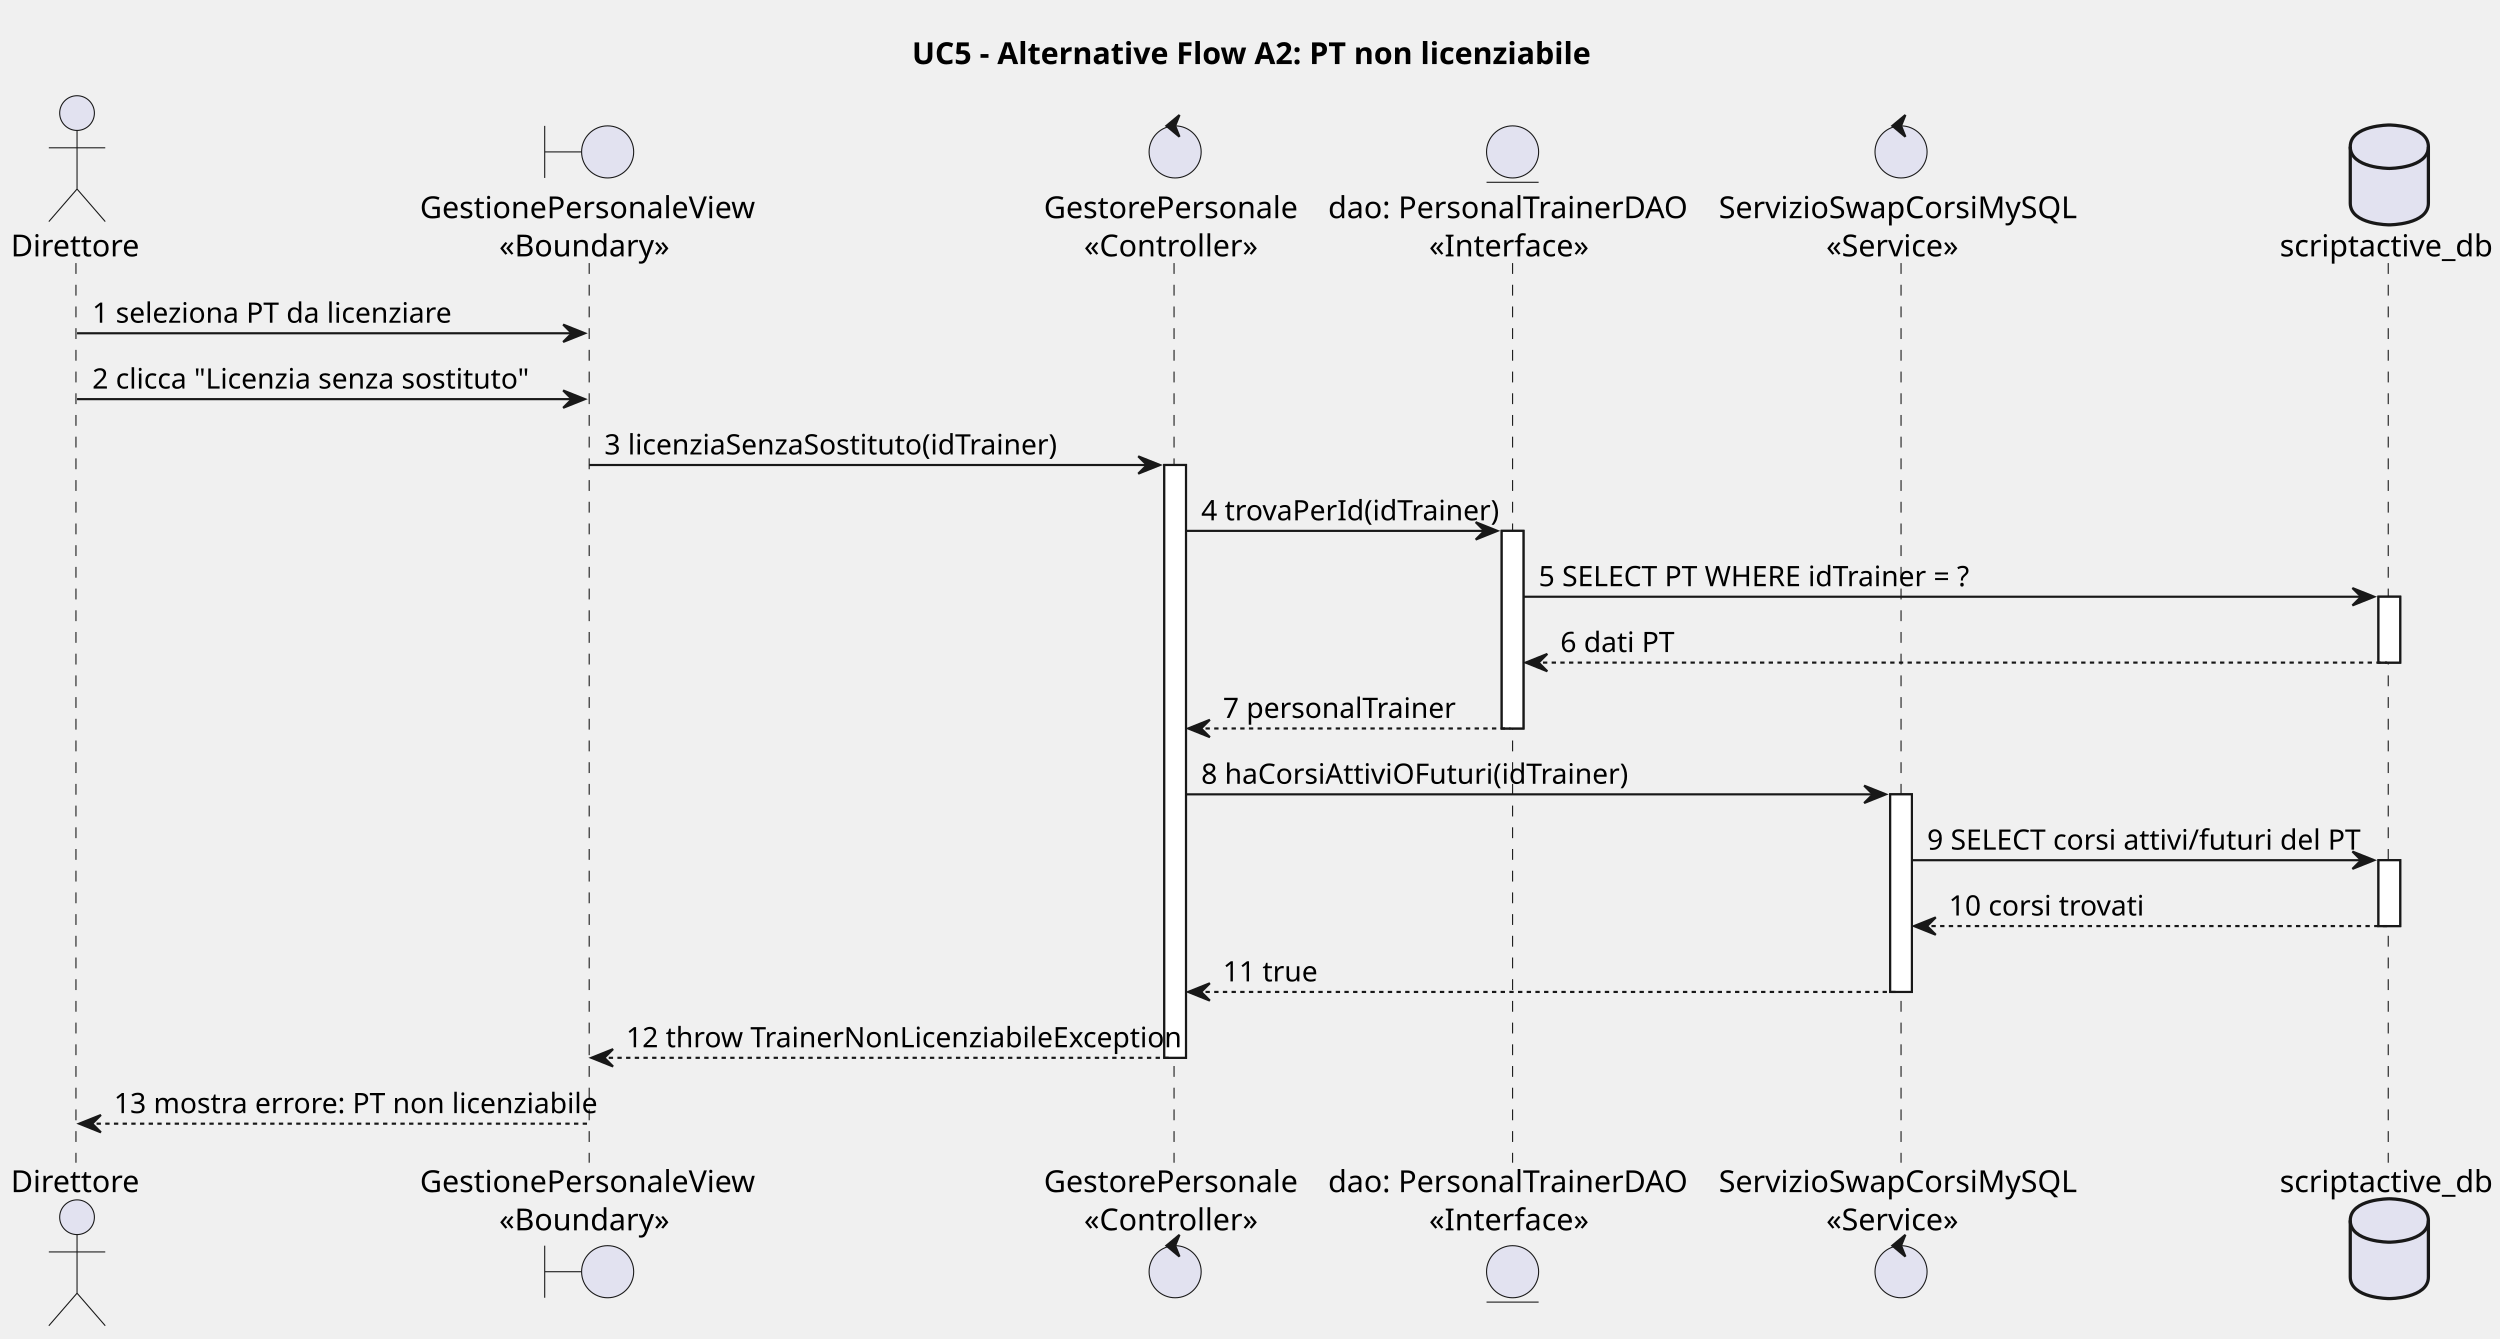
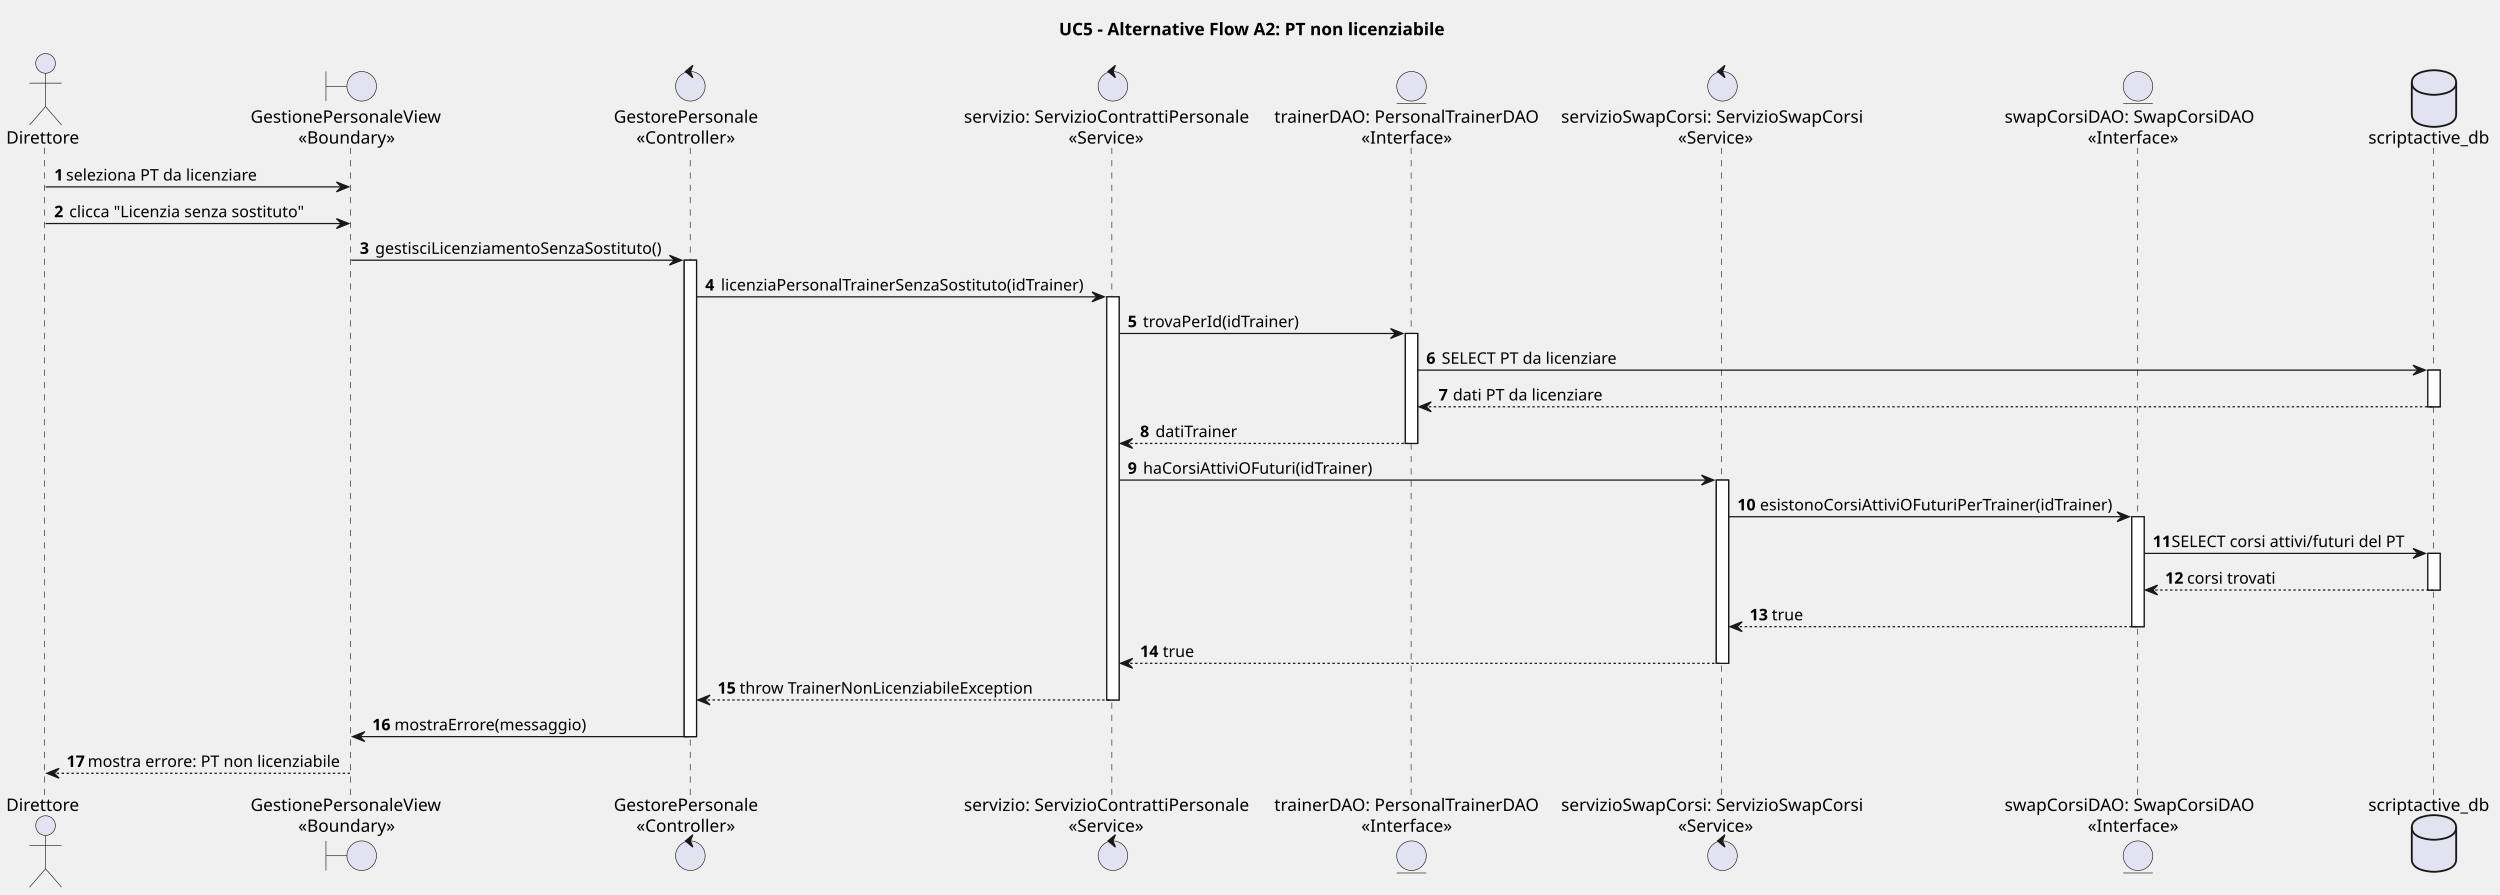
- <svg xmlns="http://www.w3.org/2000/svg" contentStyleType="text/css" height="617px" preserveAspectRatio="none" style="width:1152px;height:617px;background:#FFFFFF;" version="1.1" viewBox="0 0 1152 617" width="1152px" zoomAndPan="magnify">
+ <svg xmlns="http://www.w3.org/2000/svg" contentStyleType="text/css" height="726px" preserveAspectRatio="none" style="width:2028px;height:726px;background:#FFFFFF;" version="1.1" viewBox="0 0 2028 726" width="2028px" zoomAndPan="magnify">
  <defs />
  <g>
-     <text fill="#000000" font-family="sans-serif" font-size="14" font-weight="bold" lengthAdjust="spacing" textLength="315" x="420.25" y="29.533">UC5 - Alternative Flow A2: PT non licenziabile</text>
-     <rect fill="#FFFFFF" height="273.164" style="stroke:#181818;stroke-width:1.0;" width="10" x="536.5" y="214.273" />
-     <rect fill="#FFFFFF" height="91.055" style="stroke:#181818;stroke-width:1.0;" width="10" x="692" y="244.625" />
-     <rect fill="#FFFFFF" height="91.055" style="stroke:#181818;stroke-width:1.0;" width="10" x="871" y="366.031" />
-     <rect fill="#FFFFFF" height="30.352" style="stroke:#181818;stroke-width:1.0;" width="10" x="1096" y="274.977" />
-     <rect fill="#FFFFFF" height="30.352" style="stroke:#181818;stroke-width:1.0;" width="10" x="1096" y="396.383" />
-     <line style="stroke:#181818;stroke-width:0.5;stroke-dasharray:5.0,5.0;" x1="35" x2="35" y1="121.219" y2="535.789" />
-     <line style="stroke:#181818;stroke-width:0.5;stroke-dasharray:5.0,5.0;" x1="271.5" x2="271.5" y1="121.219" y2="535.789" />
-     <line style="stroke:#181818;stroke-width:0.5;stroke-dasharray:5.0,5.0;" x1="541" x2="541" y1="121.219" y2="535.789" />
-     <line style="stroke:#181818;stroke-width:0.5;stroke-dasharray:5.0,5.0;" x1="697" x2="697" y1="121.219" y2="535.789" />
-     <line style="stroke:#181818;stroke-width:0.5;stroke-dasharray:5.0,5.0;" x1="876" x2="876" y1="121.219" y2="535.789" />
-     <line style="stroke:#181818;stroke-width:0.5;stroke-dasharray:5.0,5.0;" x1="1100.5" x2="1100.5" y1="121.219" y2="535.789" />
-     <text fill="#000000" font-family="sans-serif" font-size="14" lengthAdjust="spacing" textLength="55" x="5" y="118.143">Direttore</text>
-     <ellipse cx="35.5" cy="52.109" fill="#E2E2F0" rx="8" ry="8" style="stroke:#181818;stroke-width:0.5;" />
-     <path d="M35.5,60.109 L35.5,87.109 M22.5,68.109 L48.5,68.109 M35.5,87.109 L22.5,102.109 M35.5,87.109 L48.5,102.109 " fill="none" style="stroke:#181818;stroke-width:0.5;" />
-     <text fill="#000000" font-family="sans-serif" font-size="14" lengthAdjust="spacing" textLength="55" x="5" y="549.322">Direttore</text>
-     <ellipse cx="35.5" cy="560.898" fill="#E2E2F0" rx="8" ry="8" style="stroke:#181818;stroke-width:0.5;" />
-     <path d="M35.5,568.898 L35.5,595.898 M22.5,576.898 L48.5,576.898 M35.5,595.898 L22.5,610.898 M35.5,595.898 L48.5,610.898 " fill="none" style="stroke:#181818;stroke-width:0.5;" />
-     <text fill="#000000" font-family="sans-serif" font-size="14" lengthAdjust="spacing" textLength="150" x="193.5" y="100.533">GestionePersonaleView</text>
-     <text fill="#000000" font-family="sans-serif" font-size="14" lengthAdjust="spacing" textLength="77" x="230" y="118.143">«Boundary»</text>
-     <path d="M251,58 L251,82 M251,70 L268,70 " fill="none" style="stroke:#181818;stroke-width:0.5;" />
-     <ellipse cx="280" cy="70" fill="#E2E2F0" rx="12" ry="12" style="stroke:#181818;stroke-width:0.5;" />
-     <text fill="#000000" font-family="sans-serif" font-size="14" lengthAdjust="spacing" textLength="150" x="193.5" y="549.322">GestionePersonaleView</text>
-     <text fill="#000000" font-family="sans-serif" font-size="14" lengthAdjust="spacing" textLength="77" x="230" y="566.932">«Boundary»</text>
-     <path d="M251,574.008 L251,598.008 M251,586.008 L268,586.008 " fill="none" style="stroke:#181818;stroke-width:0.5;" />
-     <ellipse cx="280" cy="586.008" fill="#E2E2F0" rx="12" ry="12" style="stroke:#181818;stroke-width:0.5;" />
-     <text fill="#000000" font-family="sans-serif" font-size="14" lengthAdjust="spacing" textLength="115" x="481" y="100.533">GestorePersonale</text>
-     <text fill="#000000" font-family="sans-serif" font-size="14" lengthAdjust="spacing" textLength="78" x="499.5" y="118.143">«Controller»</text>
-     <ellipse cx="541.5" cy="70" fill="#E2E2F0" rx="12" ry="12" style="stroke:#181818;stroke-width:0.5;" />
-     <polygon fill="#181818" points="537.5,58,543.5,53,541.5,58,543.5,63,537.5,58" style="stroke:#181818;stroke-width:1.0;" />
-     <text fill="#000000" font-family="sans-serif" font-size="14" lengthAdjust="spacing" textLength="115" x="481" y="549.322">GestorePersonale</text>
-     <text fill="#000000" font-family="sans-serif" font-size="14" lengthAdjust="spacing" textLength="78" x="499.5" y="566.932">«Controller»</text>
-     <ellipse cx="541.5" cy="586.008" fill="#E2E2F0" rx="12" ry="12" style="stroke:#181818;stroke-width:0.5;" />
-     <polygon fill="#181818" points="537.5,574.008,543.5,569.008,541.5,574.008,543.5,579.008,537.5,574.008" style="stroke:#181818;stroke-width:1.0;" />
-     <text fill="#000000" font-family="sans-serif" font-size="14" lengthAdjust="spacing" textLength="164" x="612" y="100.533">dao: PersonalTrainerDAO</text>
-     <text fill="#000000" font-family="sans-serif" font-size="14" lengthAdjust="spacing" textLength="71" x="658.5" y="118.143">«Interface»</text>
-     <ellipse cx="697" cy="70" fill="#E2E2F0" rx="12" ry="12" style="stroke:#181818;stroke-width:0.5;" />
-     <line style="stroke:#181818;stroke-width:0.5;" x1="685" x2="709" y1="84" y2="84" />
-     <text fill="#000000" font-family="sans-serif" font-size="14" lengthAdjust="spacing" textLength="164" x="612" y="549.322">dao: PersonalTrainerDAO</text>
-     <text fill="#000000" font-family="sans-serif" font-size="14" lengthAdjust="spacing" textLength="71" x="658.5" y="566.932">«Interface»</text>
-     <ellipse cx="697" cy="586.008" fill="#E2E2F0" rx="12" ry="12" style="stroke:#181818;stroke-width:0.5;" />
-     <line style="stroke:#181818;stroke-width:0.5;" x1="685" x2="709" y1="600.008" y2="600.008" />
-     <text fill="#000000" font-family="sans-serif" font-size="14" lengthAdjust="spacing" textLength="162" x="792" y="100.533">ServizioSwapCorsiMySQL</text>
-     <text fill="#000000" font-family="sans-serif" font-size="14" lengthAdjust="spacing" textLength="63" x="841.5" y="118.143">«Service»</text>
-     <ellipse cx="876" cy="70" fill="#E2E2F0" rx="12" ry="12" style="stroke:#181818;stroke-width:0.5;" />
-     <polygon fill="#181818" points="872,58,878,53,876,58,878,63,872,58" style="stroke:#181818;stroke-width:1.0;" />
-     <text fill="#000000" font-family="sans-serif" font-size="14" lengthAdjust="spacing" textLength="162" x="792" y="549.322">ServizioSwapCorsiMySQL</text>
-     <text fill="#000000" font-family="sans-serif" font-size="14" lengthAdjust="spacing" textLength="63" x="841.5" y="566.932">«Service»</text>
-     <ellipse cx="876" cy="586.008" fill="#E2E2F0" rx="12" ry="12" style="stroke:#181818;stroke-width:0.5;" />
-     <polygon fill="#181818" points="872,574.008,878,569.008,876,574.008,878,579.008,872,574.008" style="stroke:#181818;stroke-width:1.0;" />
-     <text fill="#000000" font-family="sans-serif" font-size="14" lengthAdjust="spacing" textLength="95" x="1050.5" y="118.143">scriptactive_db</text>
-     <path d="M1083,67.609 C1083,57.609 1101,57.609 1101,57.609 C1101,57.609 1119,57.609 1119,67.609 L1119,93.609 C1119,103.609 1101,103.609 1101,103.609 C1101,103.609 1083,103.609 1083,93.609 L1083,67.609 " fill="#E2E2F0" style="stroke:#181818;stroke-width:1.5;" />
-     <path d="M1083,67.609 C1083,77.609 1101,77.609 1101,77.609 C1101,77.609 1119,77.609 1119,67.609 " fill="none" style="stroke:#181818;stroke-width:1.5;" />
-     <text fill="#000000" font-family="sans-serif" font-size="14" lengthAdjust="spacing" textLength="95" x="1050.5" y="549.322">scriptactive_db</text>
-     <path d="M1083,562.398 C1083,552.398 1101,552.398 1101,552.398 C1101,552.398 1119,552.398 1119,562.398 L1119,588.398 C1119,598.398 1101,598.398 1101,598.398 C1101,598.398 1083,598.398 1083,588.398 L1083,562.398 " fill="#E2E2F0" style="stroke:#181818;stroke-width:1.5;" />
-     <path d="M1083,562.398 C1083,572.398 1101,572.398 1101,572.398 C1101,572.398 1119,572.398 1119,562.398 " fill="none" style="stroke:#181818;stroke-width:1.5;" />
-     <rect fill="#FFFFFF" height="273.164" style="stroke:#181818;stroke-width:1.0;" width="10" x="536.5" y="214.273" />
-     <rect fill="#FFFFFF" height="91.055" style="stroke:#181818;stroke-width:1.0;" width="10" x="692" y="244.625" />
-     <rect fill="#FFFFFF" height="91.055" style="stroke:#181818;stroke-width:1.0;" width="10" x="871" y="366.031" />
-     <rect fill="#FFFFFF" height="30.352" style="stroke:#181818;stroke-width:1.0;" width="10" x="1096" y="274.977" />
-     <rect fill="#FFFFFF" height="30.352" style="stroke:#181818;stroke-width:1.0;" width="10" x="1096" y="396.383" />
-     <polygon fill="#181818" points="259.5,149.57,269.5,153.57,259.5,157.57,263.5,153.57" style="stroke:#181818;stroke-width:1.0;" />
-     <line style="stroke:#181818;stroke-width:1.0;" x1="35.5" x2="265.5" y1="153.57" y2="153.57" />
-     <text fill="#000000" font-family="sans-serif" font-size="13" lengthAdjust="spacing" textLength="163" x="42.5" y="148.714">1 seleziona PT da licenziare</text>
-     <polygon fill="#181818" points="259.5,179.922,269.5,183.922,259.5,187.922,263.5,183.922" style="stroke:#181818;stroke-width:1.0;" />
-     <line style="stroke:#181818;stroke-width:1.0;" x1="35.5" x2="265.5" y1="183.922" y2="183.922" />
-     <text fill="#000000" font-family="sans-serif" font-size="13" lengthAdjust="spacing" textLength="200" x="42.5" y="179.065">2 clicca "Licenzia senza sostituto"</text>
-     <polygon fill="#181818" points="524.5,210.273,534.5,214.273,524.5,218.273,528.5,214.273" style="stroke:#181818;stroke-width:1.0;" />
-     <line style="stroke:#181818;stroke-width:1.0;" x1="271.5" x2="530.5" y1="214.273" y2="214.273" />
-     <text fill="#000000" font-family="sans-serif" font-size="13" lengthAdjust="spacing" textLength="201" x="278.5" y="209.417">3 licenziaSenzaSostituto(idTrainer)</text>
-     <polygon fill="#181818" points="680,240.625,690,244.625,680,248.625,684,244.625" style="stroke:#181818;stroke-width:1.0;" />
-     <line style="stroke:#181818;stroke-width:1.0;" x1="546.5" x2="686" y1="244.625" y2="244.625" />
-     <text fill="#000000" font-family="sans-serif" font-size="13" lengthAdjust="spacing" textLength="125" x="553.5" y="239.769">4 trovaPerId(idTrainer)</text>
-     <polygon fill="#181818" points="1084,270.977,1094,274.977,1084,278.977,1088,274.977" style="stroke:#181818;stroke-width:1.0;" />
-     <line style="stroke:#181818;stroke-width:1.0;" x1="702" x2="1090" y1="274.977" y2="274.977" />
-     <text fill="#000000" font-family="sans-serif" font-size="13" lengthAdjust="spacing" textLength="210" x="709" y="270.12">5 SELECT PT WHERE idTrainer = ?</text>
-     <polygon fill="#181818" points="713,301.328,703,305.328,713,309.328,709,305.328" style="stroke:#181818;stroke-width:1.0;" />
-     <line style="stroke:#181818;stroke-width:1.0;stroke-dasharray:2.0,2.0;" x1="707" x2="1100" y1="305.328" y2="305.328" />
-     <text fill="#000000" font-family="sans-serif" font-size="13" lengthAdjust="spacing" textLength="52" x="719" y="300.472">6 dati PT</text>
-     <polygon fill="#181818" points="557.5,331.68,547.5,335.68,557.5,339.68,553.5,335.68" style="stroke:#181818;stroke-width:1.0;" />
-     <line style="stroke:#181818;stroke-width:1.0;stroke-dasharray:2.0,2.0;" x1="551.5" x2="696" y1="335.68" y2="335.68" />
-     <text fill="#000000" font-family="sans-serif" font-size="13" lengthAdjust="spacing" textLength="99" x="563.5" y="330.823">7 personalTrainer</text>
-     <polygon fill="#181818" points="859,362.031,869,366.031,859,370.031,863,366.031" style="stroke:#181818;stroke-width:1.0;" />
-     <line style="stroke:#181818;stroke-width:1.0;" x1="546.5" x2="865" y1="366.031" y2="366.031" />
-     <text fill="#000000" font-family="sans-serif" font-size="13" lengthAdjust="spacing" textLength="183" x="553.5" y="361.175">8 haCorsiAttiviOFuturi(idTrainer)</text>
-     <polygon fill="#181818" points="1084,392.383,1094,396.383,1084,400.383,1088,396.383" style="stroke:#181818;stroke-width:1.0;" />
-     <line style="stroke:#181818;stroke-width:1.0;" x1="881" x2="1090" y1="396.383" y2="396.383" />
-     <text fill="#000000" font-family="sans-serif" font-size="13" lengthAdjust="spacing" textLength="196" x="888" y="391.526">9 SELECT corsi attivi/futuri del PT</text>
-     <polygon fill="#181818" points="892,422.734,882,426.734,892,430.734,888,426.734" style="stroke:#181818;stroke-width:1.0;" />
-     <line style="stroke:#181818;stroke-width:1.0;stroke-dasharray:2.0,2.0;" x1="886" x2="1100" y1="426.734" y2="426.734" />
-     <text fill="#000000" font-family="sans-serif" font-size="13" lengthAdjust="spacing" textLength="84" x="898" y="421.878">10 corsi trovati</text>
-     <polygon fill="#181818" points="557.5,453.086,547.5,457.086,557.5,461.086,553.5,457.086" style="stroke:#181818;stroke-width:1.0;" />
-     <line style="stroke:#181818;stroke-width:1.0;stroke-dasharray:2.0,2.0;" x1="551.5" x2="875" y1="457.086" y2="457.086" />
-     <text fill="#000000" font-family="sans-serif" font-size="13" lengthAdjust="spacing" textLength="40" x="563.5" y="452.229">11 true</text>
-     <polygon fill="#181818" points="282.5,483.438,272.5,487.438,282.5,491.438,278.5,487.438" style="stroke:#181818;stroke-width:1.0;" />
-     <line style="stroke:#181818;stroke-width:1.0;stroke-dasharray:2.0,2.0;" x1="276.5" x2="540.5" y1="487.438" y2="487.438" />
-     <text fill="#000000" font-family="sans-serif" font-size="13" lengthAdjust="spacing" textLength="241" x="288.5" y="482.581">12 throw TrainerNonLicenziabileException</text>
-     <polygon fill="#181818" points="46.5,513.789,36.5,517.789,46.5,521.789,42.5,517.789" style="stroke:#181818;stroke-width:1.0;" />
-     <line style="stroke:#181818;stroke-width:1.0;stroke-dasharray:2.0,2.0;" x1="40.5" x2="270.5" y1="517.789" y2="517.789" />
-     <text fill="#000000" font-family="sans-serif" font-size="13" lengthAdjust="spacing" textLength="212" x="52.5" y="512.933">13 mostra errore: PT non licenziabile</text>
+     <text fill="#000000" font-family="sans-serif" font-size="14" font-weight="bold" lengthAdjust="spacing" textLength="313.674" x="859.034" y="28.562">UC5 - Alternative Flow A2: PT non licenziabile</text>
+     <rect fill="#FFFFFF" height="386.483" style="stroke:#181818;stroke-width:1.0;" width="10" x="555.018" y="211.067" />
+     <rect fill="#FFFFFF" height="327.024" style="stroke:#181818;stroke-width:1.0;" width="10" x="897.815" y="240.797" />
+     <rect fill="#FFFFFF" height="89.189" style="stroke:#181818;stroke-width:1.0;" width="10" x="1140.023" y="270.526" />
+     <rect fill="#FFFFFF" height="148.648" style="stroke:#181818;stroke-width:1.0;" width="10" x="1392.276" y="389.444" />
+     <rect fill="#FFFFFF" height="89.189" style="stroke:#181818;stroke-width:1.0;" width="10" x="1729.323" y="419.174" />
+     <rect fill="#FFFFFF" height="29.73" style="stroke:#181818;stroke-width:1.0;" width="10" x="1969.447" y="300.256" />
+     <rect fill="#FFFFFF" height="29.73" style="stroke:#181818;stroke-width:1.0;" width="10" x="1969.447" y="448.903" />
+     <line style="stroke:#181818;stroke-width:0.5;stroke-dasharray:5.0,5.0;" x1="36" x2="36" y1="119.879" y2="645.28" />
+     <line style="stroke:#181818;stroke-width:0.5;stroke-dasharray:5.0,5.0;" x1="284.262" x2="284.262" y1="119.879" y2="645.28" />
+     <line style="stroke:#181818;stroke-width:0.5;stroke-dasharray:5.0,5.0;" x1="559.894" x2="559.894" y1="119.879" y2="645.28" />
+     <line style="stroke:#181818;stroke-width:0.5;stroke-dasharray:5.0,5.0;" x1="901.936" x2="901.936" y1="119.879" y2="645.28" />
+     <line style="stroke:#181818;stroke-width:0.5;stroke-dasharray:5.0,5.0;" x1="1144.694" x2="1144.694" y1="119.879" y2="645.28" />
+     <line style="stroke:#181818;stroke-width:0.5;stroke-dasharray:5.0,5.0;" x1="1396.352" x2="1396.352" y1="119.879" y2="645.28" />
+     <line style="stroke:#181818;stroke-width:0.5;stroke-dasharray:5.0,5.0;" x1="1734.121" x2="1734.121" y1="119.879" y2="645.28" />
+     <line style="stroke:#181818;stroke-width:0.5;stroke-dasharray:5.0,5.0;" x1="1974.151" x2="1974.151" y1="119.879" y2="645.28" />
+     <text fill="#000000" font-family="sans-serif" font-size="14" lengthAdjust="spacing" textLength="57.914" x="5" y="116.502">Direttore</text>
+     <ellipse cx="36.957" cy="51.44" fill="#E2E2F0" rx="8" ry="8" style="stroke:#181818;stroke-width:0.5;" />
+     <path d="M36.957,59.44 L36.957,86.439 M23.957,67.439 L49.957,67.439 M36.957,86.439 L23.957,101.439 M36.957,86.439 L49.957,101.439 " fill="none" style="stroke:#181818;stroke-width:0.5;" />
+     <text fill="#000000" font-family="sans-serif" font-size="14" lengthAdjust="spacing" textLength="57.914" x="5" y="657.843">Direttore</text>
+     <ellipse cx="36.957" cy="669.72" fill="#E2E2F0" rx="8" ry="8" style="stroke:#181818;stroke-width:0.5;" />
+     <path d="M36.957,677.72 L36.957,704.72 M23.957,685.72 L49.957,685.72 M36.957,704.72 L23.957,719.72 M36.957,704.72 L49.957,719.72 " fill="none" style="stroke:#181818;stroke-width:0.5;" />
+     <text fill="#000000" font-family="sans-serif" font-size="14" lengthAdjust="spacing" textLength="157.309" x="203.262" y="99.562">GestionePersonaleView</text>
+     <text fill="#000000" font-family="sans-serif" font-size="14" lengthAdjust="spacing" textLength="79.987" x="241.922" y="116.502">«Boundary»</text>
+     <path d="M264.416,58 L264.416,82 M264.416,70 L281.416,70 " fill="none" style="stroke:#181818;stroke-width:0.5;" />
+     <ellipse cx="293.416" cy="70" fill="#E2E2F0" rx="12" ry="12" style="stroke:#181818;stroke-width:0.5;" />
+     <text fill="#000000" font-family="sans-serif" font-size="14" lengthAdjust="spacing" textLength="157.309" x="203.262" y="657.843">GestionePersonaleView</text>
+     <text fill="#000000" font-family="sans-serif" font-size="14" lengthAdjust="spacing" textLength="79.987" x="241.922" y="674.782">«Boundary»</text>
+     <path d="M264.416,682.159 L264.416,706.159 M264.416,694.159 L281.416,694.159 " fill="none" style="stroke:#181818;stroke-width:0.5;" />
+     <ellipse cx="293.416" cy="694.159" fill="#E2E2F0" rx="12" ry="12" style="stroke:#181818;stroke-width:0.5;" />
+     <text fill="#000000" font-family="sans-serif" font-size="14" lengthAdjust="spacing" textLength="118.248" x="497.894" y="99.562">GestorePersonale</text>
+     <text fill="#000000" font-family="sans-serif" font-size="14" lengthAdjust="spacing" textLength="81.662" x="516.187" y="116.502">«Controller»</text>
+     <ellipse cx="560.018" cy="70" fill="#E2E2F0" rx="12" ry="12" style="stroke:#181818;stroke-width:0.5;" />
+     <polygon fill="#181818" points="556.018,58,562.018,53,560.018,58,562.018,63,556.018,58" style="stroke:#181818;stroke-width:1.0;" />
+     <text fill="#000000" font-family="sans-serif" font-size="14" lengthAdjust="spacing" textLength="118.248" x="497.894" y="657.843">GestorePersonale</text>
+     <text fill="#000000" font-family="sans-serif" font-size="14" lengthAdjust="spacing" textLength="81.662" x="516.187" y="674.782">«Controller»</text>
+     <ellipse cx="560.018" cy="694.159" fill="#E2E2F0" rx="12" ry="12" style="stroke:#181818;stroke-width:0.5;" />
+     <polygon fill="#181818" points="556.018,682.159,562.018,677.159,560.018,682.159,562.018,687.159,556.018,682.159" style="stroke:#181818;stroke-width:1.0;" />
+     <text fill="#000000" font-family="sans-serif" font-size="14" lengthAdjust="spacing" textLength="235.758" x="781.936" y="99.562">servizio: ServizioContrattiPersonale</text>
+     <text fill="#000000" font-family="sans-serif" font-size="14" lengthAdjust="spacing" textLength="66.144" x="866.743" y="116.502">«Service»</text>
+     <ellipse cx="902.815" cy="70" fill="#E2E2F0" rx="12" ry="12" style="stroke:#181818;stroke-width:0.5;" />
+     <polygon fill="#181818" points="898.815,58,904.815,53,902.815,58,904.815,63,898.815,58" style="stroke:#181818;stroke-width:1.0;" />
+     <text fill="#000000" font-family="sans-serif" font-size="14" lengthAdjust="spacing" textLength="235.758" x="781.936" y="657.843">servizio: ServizioContrattiPersonale</text>
+     <text fill="#000000" font-family="sans-serif" font-size="14" lengthAdjust="spacing" textLength="66.144" x="866.743" y="674.782">«Service»</text>
+     <ellipse cx="902.815" cy="694.159" fill="#E2E2F0" rx="12" ry="12" style="stroke:#181818;stroke-width:0.5;" />
+     <polygon fill="#181818" points="898.815,682.159,904.815,677.159,902.815,682.159,904.815,687.159,898.815,682.159" style="stroke:#181818;stroke-width:1.0;" />
+     <text fill="#000000" font-family="sans-serif" font-size="14" lengthAdjust="spacing" textLength="216.658" x="1033.694" y="99.562">trainerDAO: PersonalTrainerDAO</text>
+     <text fill="#000000" font-family="sans-serif" font-size="14" lengthAdjust="spacing" textLength="75.558" x="1104.244" y="116.502">«Interface»</text>
+     <ellipse cx="1145.023" cy="70" fill="#E2E2F0" rx="12" ry="12" style="stroke:#181818;stroke-width:0.5;" />
+     <line style="stroke:#181818;stroke-width:0.5;" x1="1133.023" x2="1157.023" y1="84" y2="84" />
+     <text fill="#000000" font-family="sans-serif" font-size="14" lengthAdjust="spacing" textLength="216.658" x="1033.694" y="657.843">trainerDAO: PersonalTrainerDAO</text>
+     <text fill="#000000" font-family="sans-serif" font-size="14" lengthAdjust="spacing" textLength="75.558" x="1104.244" y="674.782">«Interface»</text>
+     <ellipse cx="1145.023" cy="694.159" fill="#E2E2F0" rx="12" ry="12" style="stroke:#181818;stroke-width:0.5;" />
+     <line style="stroke:#181818;stroke-width:0.5;" x1="1133.023" x2="1157.023" y1="708.159" y2="708.159" />
+     <text fill="#000000" font-family="sans-serif" font-size="14" lengthAdjust="spacing" textLength="255.849" x="1266.352" y="99.562">servizioSwapCorsi: ServizioSwapCorsi</text>
+     <text fill="#000000" font-family="sans-serif" font-size="14" lengthAdjust="spacing" textLength="66.144" x="1361.204" y="116.502">«Service»</text>
+     <ellipse cx="1397.276" cy="70" fill="#E2E2F0" rx="12" ry="12" style="stroke:#181818;stroke-width:0.5;" />
+     <polygon fill="#181818" points="1393.276,58,1399.276,53,1397.276,58,1399.276,63,1393.276,58" style="stroke:#181818;stroke-width:1.0;" />
+     <text fill="#000000" font-family="sans-serif" font-size="14" lengthAdjust="spacing" textLength="255.849" x="1266.352" y="657.843">servizioSwapCorsi: ServizioSwapCorsi</text>
+     <text fill="#000000" font-family="sans-serif" font-size="14" lengthAdjust="spacing" textLength="66.144" x="1361.204" y="674.782">«Service»</text>
+     <ellipse cx="1397.276" cy="694.159" fill="#E2E2F0" rx="12" ry="12" style="stroke:#181818;stroke-width:0.5;" />
+     <polygon fill="#181818" points="1393.276,682.159,1399.276,677.159,1397.276,682.159,1399.276,687.159,1393.276,682.159" style="stroke:#181818;stroke-width:1.0;" />
+     <text fill="#000000" font-family="sans-serif" font-size="14" lengthAdjust="spacing" textLength="210.403" x="1626.121" y="99.562">swapCorsiDAO: SwapCorsiDAO</text>
+     <text fill="#000000" font-family="sans-serif" font-size="14" lengthAdjust="spacing" textLength="75.558" x="1693.544" y="116.502">«Interface»</text>
+     <ellipse cx="1734.323" cy="70" fill="#E2E2F0" rx="12" ry="12" style="stroke:#181818;stroke-width:0.5;" />
+     <line style="stroke:#181818;stroke-width:0.5;" x1="1722.323" x2="1746.323" y1="84" y2="84" />
+     <text fill="#000000" font-family="sans-serif" font-size="14" lengthAdjust="spacing" textLength="210.403" x="1626.121" y="657.843">swapCorsiDAO: SwapCorsiDAO</text>
+     <text fill="#000000" font-family="sans-serif" font-size="14" lengthAdjust="spacing" textLength="75.558" x="1693.544" y="674.782">«Interface»</text>
+     <ellipse cx="1734.323" cy="694.159" fill="#E2E2F0" rx="12" ry="12" style="stroke:#181818;stroke-width:0.5;" />
+     <line style="stroke:#181818;stroke-width:0.5;" x1="1722.323" x2="1746.323" y1="708.159" y2="708.159" />
+     <text fill="#000000" font-family="sans-serif" font-size="14" lengthAdjust="spacing" textLength="100.591" x="1921.151" y="116.502">scriptactive_db</text>
+     <path d="M1956.447,66.939 C1956.447,56.94 1974.447,56.94 1974.447,56.94 C1974.447,56.94 1992.447,56.94 1992.447,66.939 L1992.447,92.939 C1992.447,102.939 1974.447,102.939 1974.447,102.939 C1974.447,102.939 1956.447,102.939 1956.447,92.939 L1956.447,66.939 " fill="#E2E2F0" style="stroke:#181818;stroke-width:1.5;" />
+     <path d="M1956.447,66.939 C1956.447,76.939 1974.447,76.939 1974.447,76.939 C1974.447,76.939 1992.447,76.939 1992.447,66.939 " fill="none" style="stroke:#181818;stroke-width:1.5;" />
+     <text fill="#000000" font-family="sans-serif" font-size="14" lengthAdjust="spacing" textLength="100.591" x="1921.151" y="657.843">scriptactive_db</text>
+     <path d="M1956.447,671.22 C1956.447,661.22 1974.447,661.22 1974.447,661.22 C1974.447,661.22 1992.447,661.22 1992.447,671.22 L1992.447,697.22 C1992.447,707.22 1974.447,707.22 1974.447,707.22 C1974.447,707.22 1956.447,707.22 1956.447,697.22 L1956.447,671.22 " fill="#E2E2F0" style="stroke:#181818;stroke-width:1.5;" />
+     <path d="M1956.447,671.22 C1956.447,681.22 1974.447,681.22 1974.447,681.22 C1974.447,681.22 1992.447,681.22 1992.447,671.22 " fill="none" style="stroke:#181818;stroke-width:1.5;" />
+     <rect fill="#FFFFFF" height="386.483" style="stroke:#181818;stroke-width:1.0;" width="10" x="555.018" y="211.067" />
+     <rect fill="#FFFFFF" height="327.024" style="stroke:#181818;stroke-width:1.0;" width="10" x="897.815" y="240.797" />
+     <rect fill="#FFFFFF" height="89.189" style="stroke:#181818;stroke-width:1.0;" width="10" x="1140.023" y="270.526" />
+     <rect fill="#FFFFFF" height="148.648" style="stroke:#181818;stroke-width:1.0;" width="10" x="1392.276" y="389.444" />
+     <rect fill="#FFFFFF" height="89.189" style="stroke:#181818;stroke-width:1.0;" width="10" x="1729.323" y="419.174" />
+     <rect fill="#FFFFFF" height="29.73" style="stroke:#181818;stroke-width:1.0;" width="10" x="1969.447" y="300.256" />
+     <rect fill="#FFFFFF" height="29.73" style="stroke:#181818;stroke-width:1.0;" width="10" x="1969.447" y="448.903" />
+     <polygon fill="#181818" points="272.916,147.608,282.916,151.608,272.916,155.608,276.916,151.608" style="stroke:#181818;stroke-width:1.0;" />
+     <line style="stroke:#181818;stroke-width:1.0;" x1="36.957" x2="278.916" y1="151.608" y2="151.608" />
+     <text fill="#000000" font-family="sans-serif" font-size="13" font-weight="bold" lengthAdjust="spacing" textLength="5.605" x="43.957" y="146.473">1</text>
+     <text fill="#000000" font-family="sans-serif" font-size="13" lengthAdjust="spacing" textLength="160.278" x="53.562" y="146.473">seleziona PT da licenziare</text>
+     <polygon fill="#181818" points="272.916,177.338,282.916,181.338,272.916,185.338,276.916,181.338" style="stroke:#181818;stroke-width:1.0;" />
+     <line style="stroke:#181818;stroke-width:1.0;" x1="36.957" x2="278.916" y1="181.338" y2="181.338" />
+     <text fill="#000000" font-family="sans-serif" font-size="13" font-weight="bold" lengthAdjust="spacing" textLength="8.188" x="43.957" y="176.202">2</text>
+     <text fill="#000000" font-family="sans-serif" font-size="13" lengthAdjust="spacing" textLength="199.278" x="56.145" y="176.202">clicca "Licenzia senza sostituto"</text>
+     <polygon fill="#181818" points="543.018,207.067,553.018,211.067,543.018,215.067,547.018,211.067" style="stroke:#181818;stroke-width:1.0;" />
+     <line style="stroke:#181818;stroke-width:1.0;" x1="284.916" x2="549.018" y1="211.067" y2="211.067" />
+     <text fill="#000000" font-family="sans-serif" font-size="13" font-weight="bold" lengthAdjust="spacing" textLength="8.392" x="291.916" y="205.932">3</text>
+     <text fill="#000000" font-family="sans-serif" font-size="13" lengthAdjust="spacing" textLength="238.71" x="304.308" y="205.932">gestisciLicenziamentoSenzaSostituto()</text>
+     <polygon fill="#181818" points="885.815,236.797,895.815,240.797,885.815,244.797,889.815,240.797" style="stroke:#181818;stroke-width:1.0;" />
+     <line style="stroke:#181818;stroke-width:1.0;" x1="565.018" x2="891.815" y1="240.797" y2="240.797" />
+     <text fill="#000000" font-family="sans-serif" font-size="13" font-weight="bold" lengthAdjust="spacing" textLength="8.791" x="572.018" y="235.661">4</text>
+     <text fill="#000000" font-family="sans-serif" font-size="13" lengthAdjust="spacing" textLength="301.006" x="584.809" y="235.661">licenziaPersonalTrainerSenzaSostituto(idTrainer)</text>
+     <polygon fill="#181818" points="1128.023,266.526,1138.023,270.526,1128.023,274.526,1132.023,270.526" style="stroke:#181818;stroke-width:1.0;" />
+     <line style="stroke:#181818;stroke-width:1.0;" x1="907.815" x2="1134.023" y1="270.526" y2="270.526" />
+     <text fill="#000000" font-family="sans-serif" font-size="13" font-weight="bold" lengthAdjust="spacing" textLength="8.309" x="914.815" y="265.391">5</text>
+     <text fill="#000000" font-family="sans-serif" font-size="13" lengthAdjust="spacing" textLength="128.254" x="927.124" y="265.391">trovaPerId(idTrainer)</text>
+     <polygon fill="#181818" points="1957.447,296.256,1967.447,300.256,1957.447,304.256,1961.447,300.256" style="stroke:#181818;stroke-width:1.0;" />
+     <line style="stroke:#181818;stroke-width:1.0;" x1="1150.023" x2="1963.447" y1="300.256" y2="300.256" />
+     <text fill="#000000" font-family="sans-serif" font-size="13" font-weight="bold" lengthAdjust="spacing" textLength="8.442" x="1157.023" y="295.12">6</text>
+     <text fill="#000000" font-family="sans-serif" font-size="13" lengthAdjust="spacing" textLength="151.214" x="1169.465" y="295.12">SELECT PT da licenziare</text>
+     <polygon fill="#181818" points="1161.023,325.985,1151.023,329.985,1161.023,333.985,1157.023,329.985" style="stroke:#181818;stroke-width:1.0;" />
+     <line style="stroke:#181818;stroke-width:1.0;stroke-dasharray:2.0,2.0;" x1="1155.023" x2="1973.447" y1="329.985" y2="329.985" />
+     <text fill="#000000" font-family="sans-serif" font-size="13" font-weight="bold" lengthAdjust="spacing" textLength="7.56" x="1167.023" y="324.85">7</text>
+     <text fill="#000000" font-family="sans-serif" font-size="13" lengthAdjust="spacing" textLength="124.668" x="1178.583" y="324.85">dati PT da licenziare</text>
+     <polygon fill="#181818" points="918.815,355.715,908.815,359.715,918.815,363.715,914.815,359.715" style="stroke:#181818;stroke-width:1.0;" />
+     <line style="stroke:#181818;stroke-width:1.0;stroke-dasharray:2.0,2.0;" x1="912.815" x2="1144.023" y1="359.715" y2="359.715" />
+     <text fill="#000000" font-family="sans-serif" font-size="13" font-weight="bold" lengthAdjust="spacing" textLength="8.461" x="924.815" y="354.579">8</text>
+     <text fill="#000000" font-family="sans-serif" font-size="13" lengthAdjust="spacing" textLength="66.549" x="937.276" y="354.579">datiTrainer</text>
+     <polygon fill="#181818" points="1380.276,385.444,1390.276,389.444,1380.276,393.444,1384.276,389.444" style="stroke:#181818;stroke-width:1.0;" />
+     <line style="stroke:#181818;stroke-width:1.0;" x1="907.815" x2="1386.276" y1="389.444" y2="389.444" />
+     <text fill="#000000" font-family="sans-serif" font-size="13" font-weight="bold" lengthAdjust="spacing" textLength="8.442" x="914.815" y="384.309">9</text>
+     <text fill="#000000" font-family="sans-serif" font-size="13" lengthAdjust="spacing" textLength="188.024" x="927.257" y="384.309">haCorsiAttiviOFuturi(idTrainer)</text>
+     <polygon fill="#181818" points="1717.323,415.174,1727.323,419.174,1717.323,423.174,1721.323,419.174" style="stroke:#181818;stroke-width:1.0;" />
+     <line style="stroke:#181818;stroke-width:1.0;" x1="1402.276" x2="1723.323" y1="419.174" y2="419.174" />
+     <text fill="#000000" font-family="sans-serif" font-size="13" font-weight="bold" lengthAdjust="spacing" textLength="14.371" x="1409.276" y="414.038">10</text>
+     <text fill="#000000" font-family="sans-serif" font-size="13" lengthAdjust="spacing" textLength="289.675" x="1427.648" y="414.038">esistonoCorsiAttiviOFuturiPerTrainer(idTrainer)</text>
+     <polygon fill="#181818" points="1957.447,444.903,1967.447,448.903,1957.447,452.903,1961.447,448.903" style="stroke:#181818;stroke-width:1.0;" />
+     <line style="stroke:#181818;stroke-width:1.0;" x1="1739.323" x2="1963.447" y1="448.903" y2="448.903" />
+     <text fill="#000000" font-family="sans-serif" font-size="13" font-weight="bold" lengthAdjust="spacing" textLength="11.21" x="1746.323" y="443.768">11</text>
+     <text fill="#000000" font-family="sans-serif" font-size="13" lengthAdjust="spacing" textLength="195.914" x="1761.533" y="443.768">SELECT corsi attivi/futuri del PT</text>
+     <polygon fill="#181818" points="1750.323,474.633,1740.323,478.633,1750.323,482.633,1746.323,478.633" style="stroke:#181818;stroke-width:1.0;" />
+     <line style="stroke:#181818;stroke-width:1.0;stroke-dasharray:2.0,2.0;" x1="1744.323" x2="1973.447" y1="478.633" y2="478.633" />
+     <text fill="#000000" font-family="sans-serif" font-size="13" font-weight="bold" lengthAdjust="spacing" textLength="13.793" x="1756.323" y="473.497">12</text>
+     <text fill="#000000" font-family="sans-serif" font-size="13" lengthAdjust="spacing" textLength="72.731" x="1774.116" y="473.497">corsi trovati</text>
+     <polygon fill="#181818" points="1413.276,504.362,1403.276,508.362,1413.276,512.362,1409.276,508.362" style="stroke:#181818;stroke-width:1.0;" />
+     <line style="stroke:#181818;stroke-width:1.0;stroke-dasharray:2.0,2.0;" x1="1407.276" x2="1733.323" y1="508.362" y2="508.362" />
+     <text fill="#000000" font-family="sans-serif" font-size="13" font-weight="bold" lengthAdjust="spacing" textLength="13.997" x="1419.276" y="503.227">13</text>
+     <text fill="#000000" font-family="sans-serif" font-size="13" lengthAdjust="spacing" textLength="24.413" x="1437.273" y="503.227">true</text>
+     <polygon fill="#181818" points="918.815,534.092,908.815,538.092,918.815,542.092,914.815,538.092" style="stroke:#181818;stroke-width:1.0;" />
+     <line style="stroke:#181818;stroke-width:1.0;stroke-dasharray:2.0,2.0;" x1="912.815" x2="1396.276" y1="538.092" y2="538.092" />
+     <text fill="#000000" font-family="sans-serif" font-size="13" font-weight="bold" lengthAdjust="spacing" textLength="14.396" x="924.815" y="532.956">14</text>
+     <text fill="#000000" font-family="sans-serif" font-size="13" lengthAdjust="spacing" textLength="24.413" x="943.211" y="532.956">true</text>
+     <polygon fill="#181818" points="576.018,563.821,566.018,567.821,576.018,571.821,572.018,567.821" style="stroke:#181818;stroke-width:1.0;" />
+     <line style="stroke:#181818;stroke-width:1.0;stroke-dasharray:2.0,2.0;" x1="570.018" x2="901.815" y1="567.821" y2="567.821" />
+     <text fill="#000000" font-family="sans-serif" font-size="13" font-weight="bold" lengthAdjust="spacing" textLength="13.914" x="582.018" y="562.686">15</text>
+     <text fill="#000000" font-family="sans-serif" font-size="13" lengthAdjust="spacing" textLength="241.484" x="599.932" y="562.686">throw TrainerNonLicenziabileException</text>
+     <polygon fill="#181818" points="295.916,593.551,285.916,597.551,295.916,601.551,291.916,597.551" style="stroke:#181818;stroke-width:1.0;" />
+     <line style="stroke:#181818;stroke-width:1.0;" x1="289.916" x2="559.018" y1="597.551" y2="597.551" />
+     <text fill="#000000" font-family="sans-serif" font-size="13" font-weight="bold" lengthAdjust="spacing" textLength="14.047" x="301.916" y="592.415">16</text>
+     <text fill="#000000" font-family="sans-serif" font-size="13" lengthAdjust="spacing" textLength="156.724" x="319.963" y="592.415">mostraErrore(messaggio)</text>
+     <polygon fill="#181818" points="47.957,623.28,37.957,627.28,47.957,631.28,43.957,627.28" style="stroke:#181818;stroke-width:1.0;" />
+     <line style="stroke:#181818;stroke-width:1.0;stroke-dasharray:2.0,2.0;" x1="41.957" x2="283.916" y1="627.28" y2="627.28" />
+     <text fill="#000000" font-family="sans-serif" font-size="13" font-weight="bold" lengthAdjust="spacing" textLength="13.165" x="53.957" y="622.144">17</text>
+     <text fill="#000000" font-family="sans-serif" font-size="13" lengthAdjust="spacing" textLength="206.794" x="71.122" y="622.144">mostra errore: PT non licenziabile</text>
  </g>
</svg>
